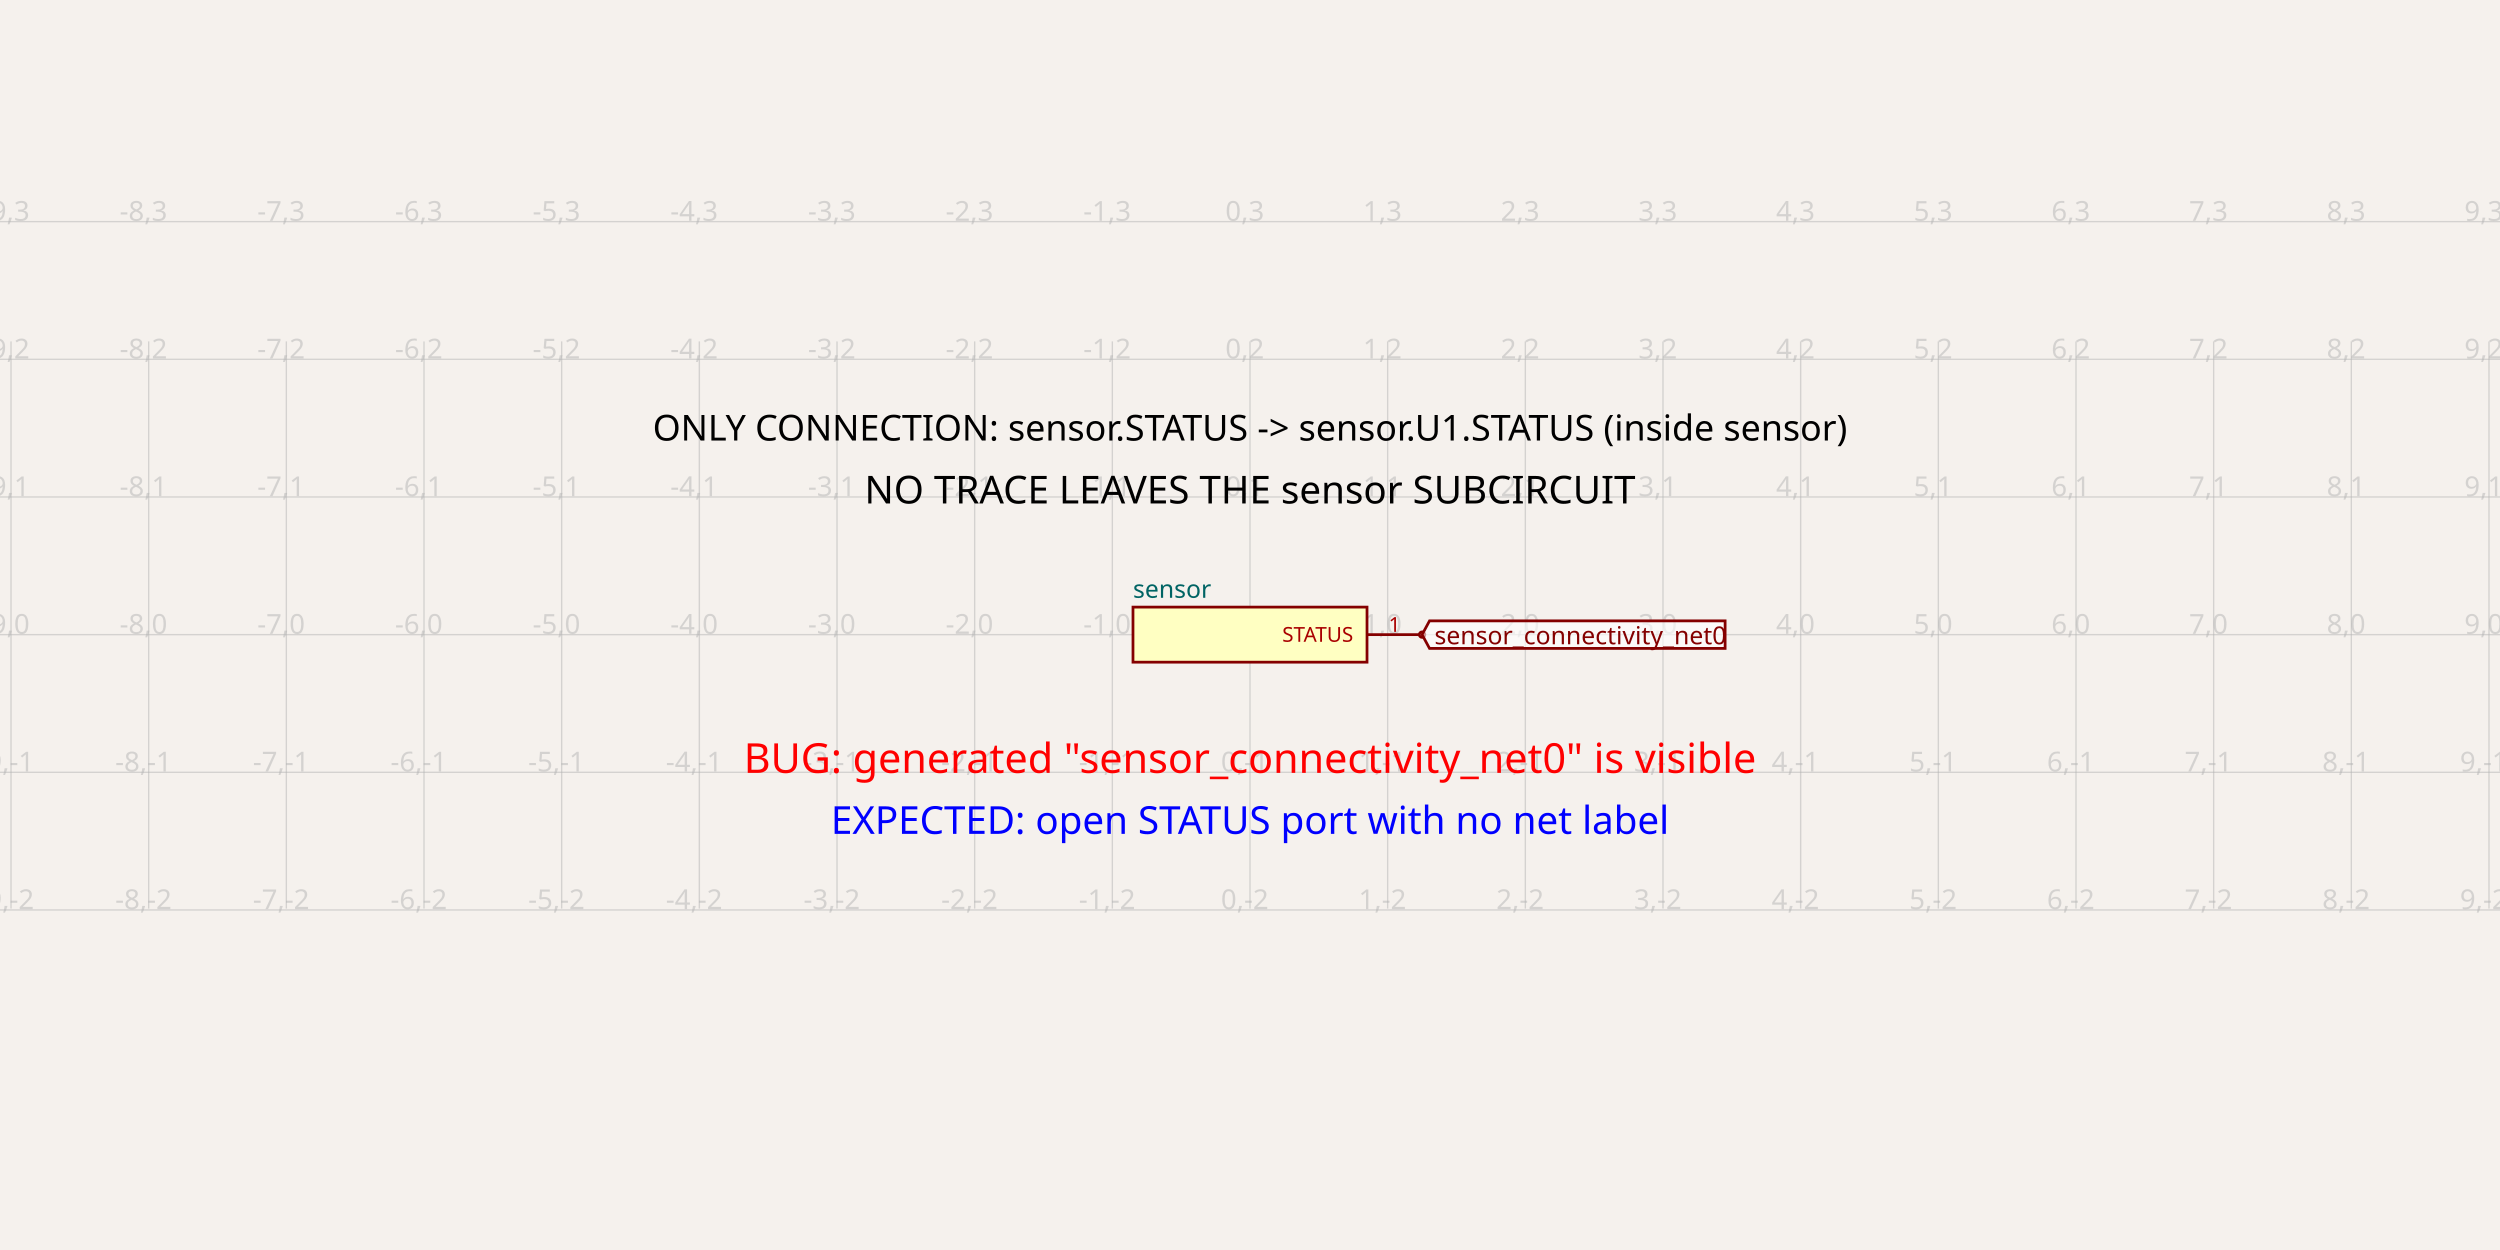
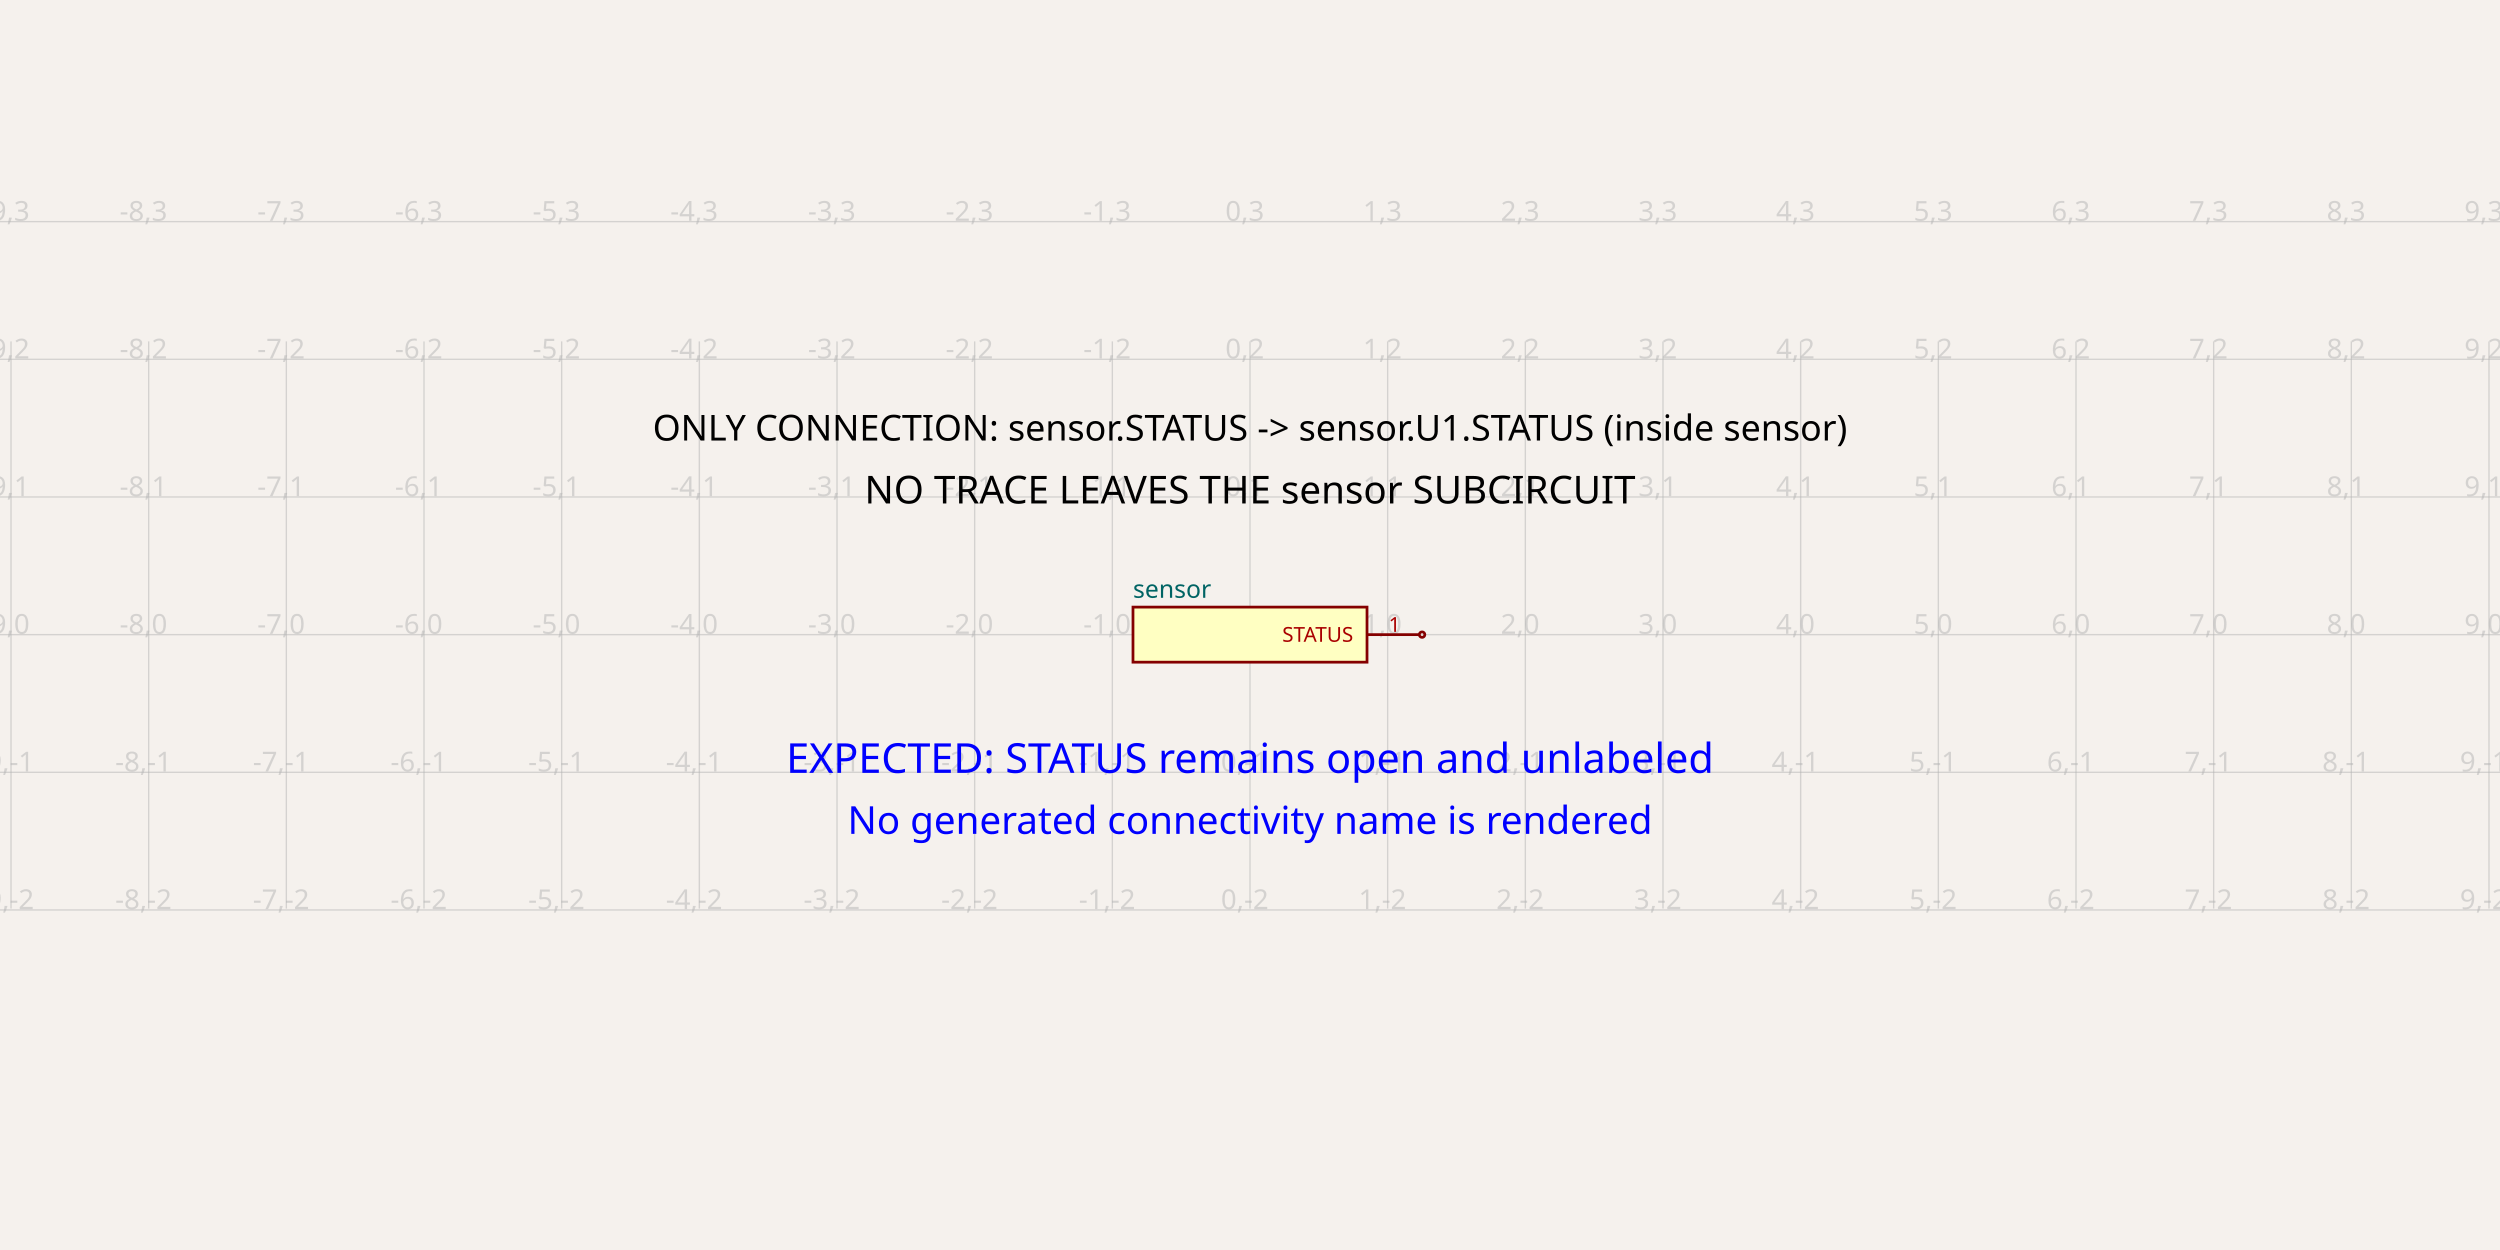
<svg xmlns="http://www.w3.org/2000/svg" class="tscircuit-schematic" width="1200" height="600" style="background-color: rgb(245, 241, 237)" data-real-to-screen-transform="matrix(66.0792951542,0,0,-66.0792951542,600,304.6255506608)" data-software-used-string="@tscircuit/core@0.0.1471">
  <style>
              .boundary { fill: rgb(245, 241, 237); }
              .schematic-boundary { fill: none; stroke: #fff; }
              .component { fill: none; stroke: rgb(132, 0, 0); }
              .chip { fill: rgb(255, 255, 194); stroke: rgb(132, 0, 0); }
              .component-pin { fill: none; stroke: rgb(132, 0, 0); }
              .text { font-family: sans-serif; fill: rgb(0, 150, 0); }
              .pin-number { fill: rgb(169, 0, 0); }
              .port-label { fill: rgb(0, 100, 100); }
              .component-name { fill: rgb(0, 100, 100); }
              
            </style>
  <rect class="boundary" x="0" y="0" width="1200" height="600" />
  <g class="grid sch-grid">
    <line x1="-60.793" y1="436.123" x2="-60.793" y2="163.877" stroke="rgb(181, 181, 181)" stroke-width="0.661" stroke-opacity="0.5" />
    <line x1="5.286" y1="436.123" x2="5.286" y2="163.877" stroke="rgb(181, 181, 181)" stroke-width="0.661" stroke-opacity="0.5" />
    <line x1="71.366" y1="436.123" x2="71.366" y2="163.877" stroke="rgb(181, 181, 181)" stroke-width="0.661" stroke-opacity="0.5" />
    <line x1="137.445" y1="436.123" x2="137.445" y2="163.877" stroke="rgb(181, 181, 181)" stroke-width="0.661" stroke-opacity="0.5" />
    <line x1="203.524" y1="436.123" x2="203.524" y2="163.877" stroke="rgb(181, 181, 181)" stroke-width="0.661" stroke-opacity="0.5" />
    <line x1="269.604" y1="436.123" x2="269.604" y2="163.877" stroke="rgb(181, 181, 181)" stroke-width="0.661" stroke-opacity="0.5" />
    <line x1="335.683" y1="436.123" x2="335.683" y2="163.877" stroke="rgb(181, 181, 181)" stroke-width="0.661" stroke-opacity="0.5" />
    <line x1="401.762" y1="436.123" x2="401.762" y2="163.877" stroke="rgb(181, 181, 181)" stroke-width="0.661" stroke-opacity="0.5" />
    <line x1="467.841" y1="436.123" x2="467.841" y2="163.877" stroke="rgb(181, 181, 181)" stroke-width="0.661" stroke-opacity="0.5" />
    <line x1="533.921" y1="436.123" x2="533.921" y2="163.877" stroke="rgb(181, 181, 181)" stroke-width="0.661" stroke-opacity="0.5" />
    <line x1="600" y1="436.123" x2="600" y2="163.877" stroke="rgb(181, 181, 181)" stroke-width="0.661" stroke-opacity="0.5" />
    <line x1="666.079" y1="436.123" x2="666.079" y2="163.877" stroke="rgb(181, 181, 181)" stroke-width="0.661" stroke-opacity="0.5" />
    <line x1="732.159" y1="436.123" x2="732.159" y2="163.877" stroke="rgb(181, 181, 181)" stroke-width="0.661" stroke-opacity="0.5" />
    <line x1="798.238" y1="436.123" x2="798.238" y2="163.877" stroke="rgb(181, 181, 181)" stroke-width="0.661" stroke-opacity="0.5" />
    <line x1="864.317" y1="436.123" x2="864.317" y2="163.877" stroke="rgb(181, 181, 181)" stroke-width="0.661" stroke-opacity="0.5" />
    <line x1="930.396" y1="436.123" x2="930.396" y2="163.877" stroke="rgb(181, 181, 181)" stroke-width="0.661" stroke-opacity="0.5" />
    <line x1="996.476" y1="436.123" x2="996.476" y2="163.877" stroke="rgb(181, 181, 181)" stroke-width="0.661" stroke-opacity="0.5" />
    <line x1="1062.555" y1="436.123" x2="1062.555" y2="163.877" stroke="rgb(181, 181, 181)" stroke-width="0.661" stroke-opacity="0.5" />
    <line x1="1128.634" y1="436.123" x2="1128.634" y2="163.877" stroke="rgb(181, 181, 181)" stroke-width="0.661" stroke-opacity="0.5" />
    <line x1="1194.714" y1="436.123" x2="1194.714" y2="163.877" stroke="rgb(181, 181, 181)" stroke-width="0.661" stroke-opacity="0.5" />
    <line x1="1260.793" y1="436.123" x2="1260.793" y2="163.877" stroke="rgb(181, 181, 181)" stroke-width="0.661" stroke-opacity="0.5" />
    <line x1="-1.3596945791505277e-10" y1="436.784" x2="1200" y2="436.784" stroke="rgb(181, 181, 181)" stroke-width="0.661" stroke-opacity="0.5" />
    <line x1="-1.3596945791505277e-10" y1="370.705" x2="1200" y2="370.705" stroke="rgb(181, 181, 181)" stroke-width="0.661" stroke-opacity="0.5" />
    <line x1="-1.3596945791505277e-10" y1="304.626" x2="1200" y2="304.626" stroke="rgb(181, 181, 181)" stroke-width="0.661" stroke-opacity="0.5" />
    <line x1="-1.3596945791505277e-10" y1="238.546" x2="1200" y2="238.546" stroke="rgb(181, 181, 181)" stroke-width="0.661" stroke-opacity="0.5" />
    <line x1="-1.3596945791505277e-10" y1="172.467" x2="1200" y2="172.467" stroke="rgb(181, 181, 181)" stroke-width="0.661" stroke-opacity="0.5" />
    <line x1="-1.3596945791505277e-10" y1="106.388" x2="1200" y2="106.388" stroke="rgb(181, 181, 181)" stroke-width="0.661" stroke-opacity="0.5" />
    <text x="-63.293" y="431.784" fill="rgb(181, 181, 181)" font-size="13.216" fill-opacity="0.5" text-anchor="middle" dominant-baseline="middle" font-family="sans-serif">-10,-2</text>
    <text x="-63.293" y="365.705" fill="rgb(181, 181, 181)" font-size="13.216" fill-opacity="0.5" text-anchor="middle" dominant-baseline="middle" font-family="sans-serif">-10,-1</text>
    <text x="-63.293" y="299.626" fill="rgb(181, 181, 181)" font-size="13.216" fill-opacity="0.5" text-anchor="middle" dominant-baseline="middle" font-family="sans-serif">-10,0</text>
    <text x="-63.293" y="233.546" fill="rgb(181, 181, 181)" font-size="13.216" fill-opacity="0.5" text-anchor="middle" dominant-baseline="middle" font-family="sans-serif">-10,1</text>
    <text x="-63.293" y="167.467" fill="rgb(181, 181, 181)" font-size="13.216" fill-opacity="0.5" text-anchor="middle" dominant-baseline="middle" font-family="sans-serif">-10,2</text>
    <text x="-63.293" y="101.388" fill="rgb(181, 181, 181)" font-size="13.216" fill-opacity="0.5" text-anchor="middle" dominant-baseline="middle" font-family="sans-serif">-10,3</text>
    <text x="2.786" y="431.784" fill="rgb(181, 181, 181)" font-size="13.216" fill-opacity="0.5" text-anchor="middle" dominant-baseline="middle" font-family="sans-serif">-9,-2</text>
    <text x="2.786" y="365.705" fill="rgb(181, 181, 181)" font-size="13.216" fill-opacity="0.5" text-anchor="middle" dominant-baseline="middle" font-family="sans-serif">-9,-1</text>
    <text x="2.786" y="299.626" fill="rgb(181, 181, 181)" font-size="13.216" fill-opacity="0.5" text-anchor="middle" dominant-baseline="middle" font-family="sans-serif">-9,0</text>
    <text x="2.786" y="233.546" fill="rgb(181, 181, 181)" font-size="13.216" fill-opacity="0.5" text-anchor="middle" dominant-baseline="middle" font-family="sans-serif">-9,1</text>
    <text x="2.786" y="167.467" fill="rgb(181, 181, 181)" font-size="13.216" fill-opacity="0.5" text-anchor="middle" dominant-baseline="middle" font-family="sans-serif">-9,2</text>
    <text x="2.786" y="101.388" fill="rgb(181, 181, 181)" font-size="13.216" fill-opacity="0.5" text-anchor="middle" dominant-baseline="middle" font-family="sans-serif">-9,3</text>
    <text x="68.866" y="431.784" fill="rgb(181, 181, 181)" font-size="13.216" fill-opacity="0.5" text-anchor="middle" dominant-baseline="middle" font-family="sans-serif">-8,-2</text>
    <text x="68.866" y="365.705" fill="rgb(181, 181, 181)" font-size="13.216" fill-opacity="0.5" text-anchor="middle" dominant-baseline="middle" font-family="sans-serif">-8,-1</text>
    <text x="68.866" y="299.626" fill="rgb(181, 181, 181)" font-size="13.216" fill-opacity="0.5" text-anchor="middle" dominant-baseline="middle" font-family="sans-serif">-8,0</text>
    <text x="68.866" y="233.546" fill="rgb(181, 181, 181)" font-size="13.216" fill-opacity="0.5" text-anchor="middle" dominant-baseline="middle" font-family="sans-serif">-8,1</text>
    <text x="68.866" y="167.467" fill="rgb(181, 181, 181)" font-size="13.216" fill-opacity="0.5" text-anchor="middle" dominant-baseline="middle" font-family="sans-serif">-8,2</text>
    <text x="68.866" y="101.388" fill="rgb(181, 181, 181)" font-size="13.216" fill-opacity="0.5" text-anchor="middle" dominant-baseline="middle" font-family="sans-serif">-8,3</text>
    <text x="134.945" y="431.784" fill="rgb(181, 181, 181)" font-size="13.216" fill-opacity="0.5" text-anchor="middle" dominant-baseline="middle" font-family="sans-serif">-7,-2</text>
    <text x="134.945" y="365.705" fill="rgb(181, 181, 181)" font-size="13.216" fill-opacity="0.5" text-anchor="middle" dominant-baseline="middle" font-family="sans-serif">-7,-1</text>
    <text x="134.945" y="299.626" fill="rgb(181, 181, 181)" font-size="13.216" fill-opacity="0.5" text-anchor="middle" dominant-baseline="middle" font-family="sans-serif">-7,0</text>
    <text x="134.945" y="233.546" fill="rgb(181, 181, 181)" font-size="13.216" fill-opacity="0.5" text-anchor="middle" dominant-baseline="middle" font-family="sans-serif">-7,1</text>
    <text x="134.945" y="167.467" fill="rgb(181, 181, 181)" font-size="13.216" fill-opacity="0.5" text-anchor="middle" dominant-baseline="middle" font-family="sans-serif">-7,2</text>
    <text x="134.945" y="101.388" fill="rgb(181, 181, 181)" font-size="13.216" fill-opacity="0.5" text-anchor="middle" dominant-baseline="middle" font-family="sans-serif">-7,3</text>
    <text x="201.024" y="431.784" fill="rgb(181, 181, 181)" font-size="13.216" fill-opacity="0.5" text-anchor="middle" dominant-baseline="middle" font-family="sans-serif">-6,-2</text>
    <text x="201.024" y="365.705" fill="rgb(181, 181, 181)" font-size="13.216" fill-opacity="0.5" text-anchor="middle" dominant-baseline="middle" font-family="sans-serif">-6,-1</text>
    <text x="201.024" y="299.626" fill="rgb(181, 181, 181)" font-size="13.216" fill-opacity="0.5" text-anchor="middle" dominant-baseline="middle" font-family="sans-serif">-6,0</text>
    <text x="201.024" y="233.546" fill="rgb(181, 181, 181)" font-size="13.216" fill-opacity="0.5" text-anchor="middle" dominant-baseline="middle" font-family="sans-serif">-6,1</text>
    <text x="201.024" y="167.467" fill="rgb(181, 181, 181)" font-size="13.216" fill-opacity="0.5" text-anchor="middle" dominant-baseline="middle" font-family="sans-serif">-6,2</text>
    <text x="201.024" y="101.388" fill="rgb(181, 181, 181)" font-size="13.216" fill-opacity="0.5" text-anchor="middle" dominant-baseline="middle" font-family="sans-serif">-6,3</text>
    <text x="267.104" y="431.784" fill="rgb(181, 181, 181)" font-size="13.216" fill-opacity="0.5" text-anchor="middle" dominant-baseline="middle" font-family="sans-serif">-5,-2</text>
    <text x="267.104" y="365.705" fill="rgb(181, 181, 181)" font-size="13.216" fill-opacity="0.5" text-anchor="middle" dominant-baseline="middle" font-family="sans-serif">-5,-1</text>
    <text x="267.104" y="299.626" fill="rgb(181, 181, 181)" font-size="13.216" fill-opacity="0.5" text-anchor="middle" dominant-baseline="middle" font-family="sans-serif">-5,0</text>
    <text x="267.104" y="233.546" fill="rgb(181, 181, 181)" font-size="13.216" fill-opacity="0.5" text-anchor="middle" dominant-baseline="middle" font-family="sans-serif">-5,1</text>
    <text x="267.104" y="167.467" fill="rgb(181, 181, 181)" font-size="13.216" fill-opacity="0.5" text-anchor="middle" dominant-baseline="middle" font-family="sans-serif">-5,2</text>
    <text x="267.104" y="101.388" fill="rgb(181, 181, 181)" font-size="13.216" fill-opacity="0.5" text-anchor="middle" dominant-baseline="middle" font-family="sans-serif">-5,3</text>
    <text x="333.183" y="431.784" fill="rgb(181, 181, 181)" font-size="13.216" fill-opacity="0.5" text-anchor="middle" dominant-baseline="middle" font-family="sans-serif">-4,-2</text>
    <text x="333.183" y="365.705" fill="rgb(181, 181, 181)" font-size="13.216" fill-opacity="0.5" text-anchor="middle" dominant-baseline="middle" font-family="sans-serif">-4,-1</text>
    <text x="333.183" y="299.626" fill="rgb(181, 181, 181)" font-size="13.216" fill-opacity="0.5" text-anchor="middle" dominant-baseline="middle" font-family="sans-serif">-4,0</text>
    <text x="333.183" y="233.546" fill="rgb(181, 181, 181)" font-size="13.216" fill-opacity="0.5" text-anchor="middle" dominant-baseline="middle" font-family="sans-serif">-4,1</text>
    <text x="333.183" y="167.467" fill="rgb(181, 181, 181)" font-size="13.216" fill-opacity="0.5" text-anchor="middle" dominant-baseline="middle" font-family="sans-serif">-4,2</text>
    <text x="333.183" y="101.388" fill="rgb(181, 181, 181)" font-size="13.216" fill-opacity="0.5" text-anchor="middle" dominant-baseline="middle" font-family="sans-serif">-4,3</text>
    <text x="399.262" y="431.784" fill="rgb(181, 181, 181)" font-size="13.216" fill-opacity="0.5" text-anchor="middle" dominant-baseline="middle" font-family="sans-serif">-3,-2</text>
    <text x="399.262" y="365.705" fill="rgb(181, 181, 181)" font-size="13.216" fill-opacity="0.5" text-anchor="middle" dominant-baseline="middle" font-family="sans-serif">-3,-1</text>
    <text x="399.262" y="299.626" fill="rgb(181, 181, 181)" font-size="13.216" fill-opacity="0.5" text-anchor="middle" dominant-baseline="middle" font-family="sans-serif">-3,0</text>
    <text x="399.262" y="233.546" fill="rgb(181, 181, 181)" font-size="13.216" fill-opacity="0.5" text-anchor="middle" dominant-baseline="middle" font-family="sans-serif">-3,1</text>
    <text x="399.262" y="167.467" fill="rgb(181, 181, 181)" font-size="13.216" fill-opacity="0.5" text-anchor="middle" dominant-baseline="middle" font-family="sans-serif">-3,2</text>
    <text x="399.262" y="101.388" fill="rgb(181, 181, 181)" font-size="13.216" fill-opacity="0.5" text-anchor="middle" dominant-baseline="middle" font-family="sans-serif">-3,3</text>
    <text x="465.341" y="431.784" fill="rgb(181, 181, 181)" font-size="13.216" fill-opacity="0.5" text-anchor="middle" dominant-baseline="middle" font-family="sans-serif">-2,-2</text>
    <text x="465.341" y="365.705" fill="rgb(181, 181, 181)" font-size="13.216" fill-opacity="0.5" text-anchor="middle" dominant-baseline="middle" font-family="sans-serif">-2,-1</text>
    <text x="465.341" y="299.626" fill="rgb(181, 181, 181)" font-size="13.216" fill-opacity="0.5" text-anchor="middle" dominant-baseline="middle" font-family="sans-serif">-2,0</text>
    <text x="465.341" y="233.546" fill="rgb(181, 181, 181)" font-size="13.216" fill-opacity="0.5" text-anchor="middle" dominant-baseline="middle" font-family="sans-serif">-2,1</text>
    <text x="465.341" y="167.467" fill="rgb(181, 181, 181)" font-size="13.216" fill-opacity="0.5" text-anchor="middle" dominant-baseline="middle" font-family="sans-serif">-2,2</text>
    <text x="465.341" y="101.388" fill="rgb(181, 181, 181)" font-size="13.216" fill-opacity="0.5" text-anchor="middle" dominant-baseline="middle" font-family="sans-serif">-2,3</text>
    <text x="531.421" y="431.784" fill="rgb(181, 181, 181)" font-size="13.216" fill-opacity="0.5" text-anchor="middle" dominant-baseline="middle" font-family="sans-serif">-1,-2</text>
    <text x="531.421" y="365.705" fill="rgb(181, 181, 181)" font-size="13.216" fill-opacity="0.5" text-anchor="middle" dominant-baseline="middle" font-family="sans-serif">-1,-1</text>
    <text x="531.421" y="299.626" fill="rgb(181, 181, 181)" font-size="13.216" fill-opacity="0.5" text-anchor="middle" dominant-baseline="middle" font-family="sans-serif">-1,0</text>
    <text x="531.421" y="233.546" fill="rgb(181, 181, 181)" font-size="13.216" fill-opacity="0.5" text-anchor="middle" dominant-baseline="middle" font-family="sans-serif">-1,1</text>
    <text x="531.421" y="167.467" fill="rgb(181, 181, 181)" font-size="13.216" fill-opacity="0.5" text-anchor="middle" dominant-baseline="middle" font-family="sans-serif">-1,2</text>
    <text x="531.421" y="101.388" fill="rgb(181, 181, 181)" font-size="13.216" fill-opacity="0.5" text-anchor="middle" dominant-baseline="middle" font-family="sans-serif">-1,3</text>
    <text x="597.5" y="431.784" fill="rgb(181, 181, 181)" font-size="13.216" fill-opacity="0.5" text-anchor="middle" dominant-baseline="middle" font-family="sans-serif">0,-2</text>
    <text x="597.5" y="365.705" fill="rgb(181, 181, 181)" font-size="13.216" fill-opacity="0.5" text-anchor="middle" dominant-baseline="middle" font-family="sans-serif">0,-1</text>
    <text x="597.5" y="299.626" fill="rgb(181, 181, 181)" font-size="13.216" fill-opacity="0.5" text-anchor="middle" dominant-baseline="middle" font-family="sans-serif">0,0</text>
    <text x="597.5" y="233.546" fill="rgb(181, 181, 181)" font-size="13.216" fill-opacity="0.5" text-anchor="middle" dominant-baseline="middle" font-family="sans-serif">0,1</text>
    <text x="597.5" y="167.467" fill="rgb(181, 181, 181)" font-size="13.216" fill-opacity="0.5" text-anchor="middle" dominant-baseline="middle" font-family="sans-serif">0,2</text>
    <text x="597.5" y="101.388" fill="rgb(181, 181, 181)" font-size="13.216" fill-opacity="0.5" text-anchor="middle" dominant-baseline="middle" font-family="sans-serif">0,3</text>
    <text x="663.579" y="431.784" fill="rgb(181, 181, 181)" font-size="13.216" fill-opacity="0.5" text-anchor="middle" dominant-baseline="middle" font-family="sans-serif">1,-2</text>
    <text x="663.579" y="365.705" fill="rgb(181, 181, 181)" font-size="13.216" fill-opacity="0.5" text-anchor="middle" dominant-baseline="middle" font-family="sans-serif">1,-1</text>
    <text x="663.579" y="299.626" fill="rgb(181, 181, 181)" font-size="13.216" fill-opacity="0.5" text-anchor="middle" dominant-baseline="middle" font-family="sans-serif">1,0</text>
    <text x="663.579" y="233.546" fill="rgb(181, 181, 181)" font-size="13.216" fill-opacity="0.5" text-anchor="middle" dominant-baseline="middle" font-family="sans-serif">1,1</text>
    <text x="663.579" y="167.467" fill="rgb(181, 181, 181)" font-size="13.216" fill-opacity="0.5" text-anchor="middle" dominant-baseline="middle" font-family="sans-serif">1,2</text>
    <text x="663.579" y="101.388" fill="rgb(181, 181, 181)" font-size="13.216" fill-opacity="0.5" text-anchor="middle" dominant-baseline="middle" font-family="sans-serif">1,3</text>
    <text x="729.659" y="431.784" fill="rgb(181, 181, 181)" font-size="13.216" fill-opacity="0.5" text-anchor="middle" dominant-baseline="middle" font-family="sans-serif">2,-2</text>
    <text x="729.659" y="365.705" fill="rgb(181, 181, 181)" font-size="13.216" fill-opacity="0.5" text-anchor="middle" dominant-baseline="middle" font-family="sans-serif">2,-1</text>
    <text x="729.659" y="299.626" fill="rgb(181, 181, 181)" font-size="13.216" fill-opacity="0.5" text-anchor="middle" dominant-baseline="middle" font-family="sans-serif">2,0</text>
    <text x="729.659" y="233.546" fill="rgb(181, 181, 181)" font-size="13.216" fill-opacity="0.5" text-anchor="middle" dominant-baseline="middle" font-family="sans-serif">2,1</text>
    <text x="729.659" y="167.467" fill="rgb(181, 181, 181)" font-size="13.216" fill-opacity="0.5" text-anchor="middle" dominant-baseline="middle" font-family="sans-serif">2,2</text>
    <text x="729.659" y="101.388" fill="rgb(181, 181, 181)" font-size="13.216" fill-opacity="0.5" text-anchor="middle" dominant-baseline="middle" font-family="sans-serif">2,3</text>
    <text x="795.738" y="431.784" fill="rgb(181, 181, 181)" font-size="13.216" fill-opacity="0.5" text-anchor="middle" dominant-baseline="middle" font-family="sans-serif">3,-2</text>
    <text x="795.738" y="365.705" fill="rgb(181, 181, 181)" font-size="13.216" fill-opacity="0.5" text-anchor="middle" dominant-baseline="middle" font-family="sans-serif">3,-1</text>
    <text x="795.738" y="299.626" fill="rgb(181, 181, 181)" font-size="13.216" fill-opacity="0.5" text-anchor="middle" dominant-baseline="middle" font-family="sans-serif">3,0</text>
    <text x="795.738" y="233.546" fill="rgb(181, 181, 181)" font-size="13.216" fill-opacity="0.5" text-anchor="middle" dominant-baseline="middle" font-family="sans-serif">3,1</text>
    <text x="795.738" y="167.467" fill="rgb(181, 181, 181)" font-size="13.216" fill-opacity="0.5" text-anchor="middle" dominant-baseline="middle" font-family="sans-serif">3,2</text>
    <text x="795.738" y="101.388" fill="rgb(181, 181, 181)" font-size="13.216" fill-opacity="0.5" text-anchor="middle" dominant-baseline="middle" font-family="sans-serif">3,3</text>
    <text x="861.817" y="431.784" fill="rgb(181, 181, 181)" font-size="13.216" fill-opacity="0.5" text-anchor="middle" dominant-baseline="middle" font-family="sans-serif">4,-2</text>
    <text x="861.817" y="365.705" fill="rgb(181, 181, 181)" font-size="13.216" fill-opacity="0.5" text-anchor="middle" dominant-baseline="middle" font-family="sans-serif">4,-1</text>
    <text x="861.817" y="299.626" fill="rgb(181, 181, 181)" font-size="13.216" fill-opacity="0.5" text-anchor="middle" dominant-baseline="middle" font-family="sans-serif">4,0</text>
    <text x="861.817" y="233.546" fill="rgb(181, 181, 181)" font-size="13.216" fill-opacity="0.5" text-anchor="middle" dominant-baseline="middle" font-family="sans-serif">4,1</text>
    <text x="861.817" y="167.467" fill="rgb(181, 181, 181)" font-size="13.216" fill-opacity="0.5" text-anchor="middle" dominant-baseline="middle" font-family="sans-serif">4,2</text>
    <text x="861.817" y="101.388" fill="rgb(181, 181, 181)" font-size="13.216" fill-opacity="0.5" text-anchor="middle" dominant-baseline="middle" font-family="sans-serif">4,3</text>
    <text x="927.896" y="431.784" fill="rgb(181, 181, 181)" font-size="13.216" fill-opacity="0.5" text-anchor="middle" dominant-baseline="middle" font-family="sans-serif">5,-2</text>
    <text x="927.896" y="365.705" fill="rgb(181, 181, 181)" font-size="13.216" fill-opacity="0.5" text-anchor="middle" dominant-baseline="middle" font-family="sans-serif">5,-1</text>
    <text x="927.896" y="299.626" fill="rgb(181, 181, 181)" font-size="13.216" fill-opacity="0.5" text-anchor="middle" dominant-baseline="middle" font-family="sans-serif">5,0</text>
    <text x="927.896" y="233.546" fill="rgb(181, 181, 181)" font-size="13.216" fill-opacity="0.5" text-anchor="middle" dominant-baseline="middle" font-family="sans-serif">5,1</text>
    <text x="927.896" y="167.467" fill="rgb(181, 181, 181)" font-size="13.216" fill-opacity="0.5" text-anchor="middle" dominant-baseline="middle" font-family="sans-serif">5,2</text>
    <text x="927.896" y="101.388" fill="rgb(181, 181, 181)" font-size="13.216" fill-opacity="0.5" text-anchor="middle" dominant-baseline="middle" font-family="sans-serif">5,3</text>
    <text x="993.976" y="431.784" fill="rgb(181, 181, 181)" font-size="13.216" fill-opacity="0.5" text-anchor="middle" dominant-baseline="middle" font-family="sans-serif">6,-2</text>
    <text x="993.976" y="365.705" fill="rgb(181, 181, 181)" font-size="13.216" fill-opacity="0.5" text-anchor="middle" dominant-baseline="middle" font-family="sans-serif">6,-1</text>
    <text x="993.976" y="299.626" fill="rgb(181, 181, 181)" font-size="13.216" fill-opacity="0.5" text-anchor="middle" dominant-baseline="middle" font-family="sans-serif">6,0</text>
    <text x="993.976" y="233.546" fill="rgb(181, 181, 181)" font-size="13.216" fill-opacity="0.5" text-anchor="middle" dominant-baseline="middle" font-family="sans-serif">6,1</text>
    <text x="993.976" y="167.467" fill="rgb(181, 181, 181)" font-size="13.216" fill-opacity="0.5" text-anchor="middle" dominant-baseline="middle" font-family="sans-serif">6,2</text>
    <text x="993.976" y="101.388" fill="rgb(181, 181, 181)" font-size="13.216" fill-opacity="0.5" text-anchor="middle" dominant-baseline="middle" font-family="sans-serif">6,3</text>
    <text x="1060.055" y="431.784" fill="rgb(181, 181, 181)" font-size="13.216" fill-opacity="0.5" text-anchor="middle" dominant-baseline="middle" font-family="sans-serif">7,-2</text>
    <text x="1060.055" y="365.705" fill="rgb(181, 181, 181)" font-size="13.216" fill-opacity="0.5" text-anchor="middle" dominant-baseline="middle" font-family="sans-serif">7,-1</text>
    <text x="1060.055" y="299.626" fill="rgb(181, 181, 181)" font-size="13.216" fill-opacity="0.5" text-anchor="middle" dominant-baseline="middle" font-family="sans-serif">7,0</text>
    <text x="1060.055" y="233.546" fill="rgb(181, 181, 181)" font-size="13.216" fill-opacity="0.5" text-anchor="middle" dominant-baseline="middle" font-family="sans-serif">7,1</text>
    <text x="1060.055" y="167.467" fill="rgb(181, 181, 181)" font-size="13.216" fill-opacity="0.5" text-anchor="middle" dominant-baseline="middle" font-family="sans-serif">7,2</text>
    <text x="1060.055" y="101.388" fill="rgb(181, 181, 181)" font-size="13.216" fill-opacity="0.5" text-anchor="middle" dominant-baseline="middle" font-family="sans-serif">7,3</text>
    <text x="1126.134" y="431.784" fill="rgb(181, 181, 181)" font-size="13.216" fill-opacity="0.5" text-anchor="middle" dominant-baseline="middle" font-family="sans-serif">8,-2</text>
    <text x="1126.134" y="365.705" fill="rgb(181, 181, 181)" font-size="13.216" fill-opacity="0.5" text-anchor="middle" dominant-baseline="middle" font-family="sans-serif">8,-1</text>
    <text x="1126.134" y="299.626" fill="rgb(181, 181, 181)" font-size="13.216" fill-opacity="0.5" text-anchor="middle" dominant-baseline="middle" font-family="sans-serif">8,0</text>
    <text x="1126.134" y="233.546" fill="rgb(181, 181, 181)" font-size="13.216" fill-opacity="0.5" text-anchor="middle" dominant-baseline="middle" font-family="sans-serif">8,1</text>
    <text x="1126.134" y="167.467" fill="rgb(181, 181, 181)" font-size="13.216" fill-opacity="0.5" text-anchor="middle" dominant-baseline="middle" font-family="sans-serif">8,2</text>
    <text x="1126.134" y="101.388" fill="rgb(181, 181, 181)" font-size="13.216" fill-opacity="0.5" text-anchor="middle" dominant-baseline="middle" font-family="sans-serif">8,3</text>
    <text x="1192.214" y="431.784" fill="rgb(181, 181, 181)" font-size="13.216" fill-opacity="0.5" text-anchor="middle" dominant-baseline="middle" font-family="sans-serif">9,-2</text>
    <text x="1192.214" y="365.705" fill="rgb(181, 181, 181)" font-size="13.216" fill-opacity="0.5" text-anchor="middle" dominant-baseline="middle" font-family="sans-serif">9,-1</text>
    <text x="1192.214" y="299.626" fill="rgb(181, 181, 181)" font-size="13.216" fill-opacity="0.5" text-anchor="middle" dominant-baseline="middle" font-family="sans-serif">9,0</text>
    <text x="1192.214" y="233.546" fill="rgb(181, 181, 181)" font-size="13.216" fill-opacity="0.5" text-anchor="middle" dominant-baseline="middle" font-family="sans-serif">9,1</text>
    <text x="1192.214" y="167.467" fill="rgb(181, 181, 181)" font-size="13.216" fill-opacity="0.5" text-anchor="middle" dominant-baseline="middle" font-family="sans-serif">9,2</text>
    <text x="1192.214" y="101.388" fill="rgb(181, 181, 181)" font-size="13.216" fill-opacity="0.5" text-anchor="middle" dominant-baseline="middle" font-family="sans-serif">9,3</text>
    <text x="1258.293" y="431.784" fill="rgb(181, 181, 181)" font-size="13.216" fill-opacity="0.5" text-anchor="middle" dominant-baseline="middle" font-family="sans-serif">10,-2</text>
    <text x="1258.293" y="365.705" fill="rgb(181, 181, 181)" font-size="13.216" fill-opacity="0.5" text-anchor="middle" dominant-baseline="middle" font-family="sans-serif">10,-1</text>
    <text x="1258.293" y="299.626" fill="rgb(181, 181, 181)" font-size="13.216" fill-opacity="0.5" text-anchor="middle" dominant-baseline="middle" font-family="sans-serif">10,0</text>
    <text x="1258.293" y="233.546" fill="rgb(181, 181, 181)" font-size="13.216" fill-opacity="0.5" text-anchor="middle" dominant-baseline="middle" font-family="sans-serif">10,1</text>
    <text x="1258.293" y="167.467" fill="rgb(181, 181, 181)" font-size="13.216" fill-opacity="0.5" text-anchor="middle" dominant-baseline="middle" font-family="sans-serif">10,2</text>
    <text x="1258.293" y="101.388" fill="rgb(181, 181, 181)" font-size="13.216" fill-opacity="0.5" text-anchor="middle" dominant-baseline="middle" font-family="sans-serif">10,3</text>
  </g>
  <g class="sch-component" data-circuit-json-type="schematic_component" data-schematic-component-id="schematic_component_0">
    <rect class="component chip sch-component-body" x="543.833" y="291.41" width="112.335" height="26.432" stroke-width="1.322px" fill="rgb(255, 255, 194)" stroke="rgb(132, 0, 0)" />
    <rect class="component-overlay sch-component-overlay" x="543.833" y="291.41" width="112.335" height="26.432" fill="transparent" />
    <text class="sch-text" x="543.833" y="282.819" fill="#006464" text-anchor="start" dominant-baseline="middle" font-family="sans-serif" font-size="11.894px" transform="rotate(0, 543.8326, 282.8194)">sensor</text>
    <line class="component-pin sch-component-pin sch-port-line" x1="656.167" y1="304.626" x2="681.278" y2="304.626" stroke-width="1.322px" />
    <g class="sch-port" data-schematic-port-id="source_port_0">
      <circle class="component-pin sch-component-pin sch-port-terminal" cx="682.599" cy="304.626" r="1.322" stroke-width="1.322px" />
      <rect x="681.278" y="303.304" width="2.643" height="2.643" opacity="0" />
    </g>
    <text class="pin-number sch-pin-number" x="669.383" y="303.304" style="font-family: sans-serif;" fill="rgb(169, 0, 0)" text-anchor="middle" dominant-baseline="auto" font-size="9.912px" transform="">1</text>
    <text class="pin-number sch-pin-label" x="649.559" y="304.626" style="font-family: sans-serif;" fill="rgb(169, 0, 0)" text-anchor="end" dominant-baseline="middle" font-size="9.912px" transform="">STATUS</text>
  </g>
  <g class="schematic-port-hover sch-port-hover" data-schematic-port-id="source_port_0">
    <circle cx="682.599" cy="304.626" r="2.643" fill="red" opacity="0" />
  </g>
-   <path class="net-label sch-net-label" data-circuit-json-type="schematic_net_label" data-schematic-net-label-id="schematic_net_label_0" d="     M 682.599,304.626     L 686.167,298.018     L 828.053,298.018     L 828.053,311.233     L 686.167,311.233     Z   " fill="rgba(255, 255, 255, 0.6)" stroke="rgb(132, 0, 0)" stroke-width="1.322px" />
-   <text class="net-label-text sch-net-label-text" data-circuit-json-type="schematic_net_label" data-schematic-net-label-id="schematic_net_label_0" x="688.546" y="304.626" fill="rgb(132, 0, 0)" text-anchor="start" dominant-baseline="central" font-family="sans-serif" font-variant-numeric="tabular-nums" font-size="11.894px" transform="">sensor_connectivity_net0</text>
  <text class="sch-text" x="600" y="205.507" fill="#000000" text-anchor="middle" dominant-baseline="middle" font-family="sans-serif" font-size="17.181px" transform="rotate(0, 600, 205.5066)">ONLY CONNECTION: sensor.STATUS -&gt; sensor.U1.STATUS (inside sensor)</text>
  <text class="sch-text" x="600" y="235.242" fill="#000000" text-anchor="middle" dominant-baseline="middle" font-family="sans-serif" font-size="18.502px" transform="rotate(0, 600, 235.2423)">NO TRACE LEAVES THE sensor SUBCIRCUIT</text>
-   <text class="sch-text" x="600" y="364.097" fill="red" text-anchor="middle" dominant-baseline="middle" font-family="sans-serif" font-size="19.824px" transform="rotate(0, 600, 364.0969)">BUG: generated "sensor_connectivity_net0" is visible</text>
-   <text class="sch-text" x="600" y="393.833" fill="blue" text-anchor="middle" dominant-baseline="middle" font-family="sans-serif" font-size="18.502px" transform="rotate(0, 600, 393.8326)">EXPECTED: open STATUS port with no net label</text>
+   <text class="sch-text" x="600" y="364.097" fill="blue" text-anchor="middle" dominant-baseline="middle" font-family="sans-serif" font-size="19.824px" transform="rotate(0, 600, 364.0969)">EXPECTED: STATUS remains open and unlabeled</text>
+   <text class="sch-text" x="600" y="393.833" fill="blue" text-anchor="middle" dominant-baseline="middle" font-family="sans-serif" font-size="18.502px" transform="rotate(0, 600, 393.8326)">No generated connectivity name is rendered</text>
</svg>
